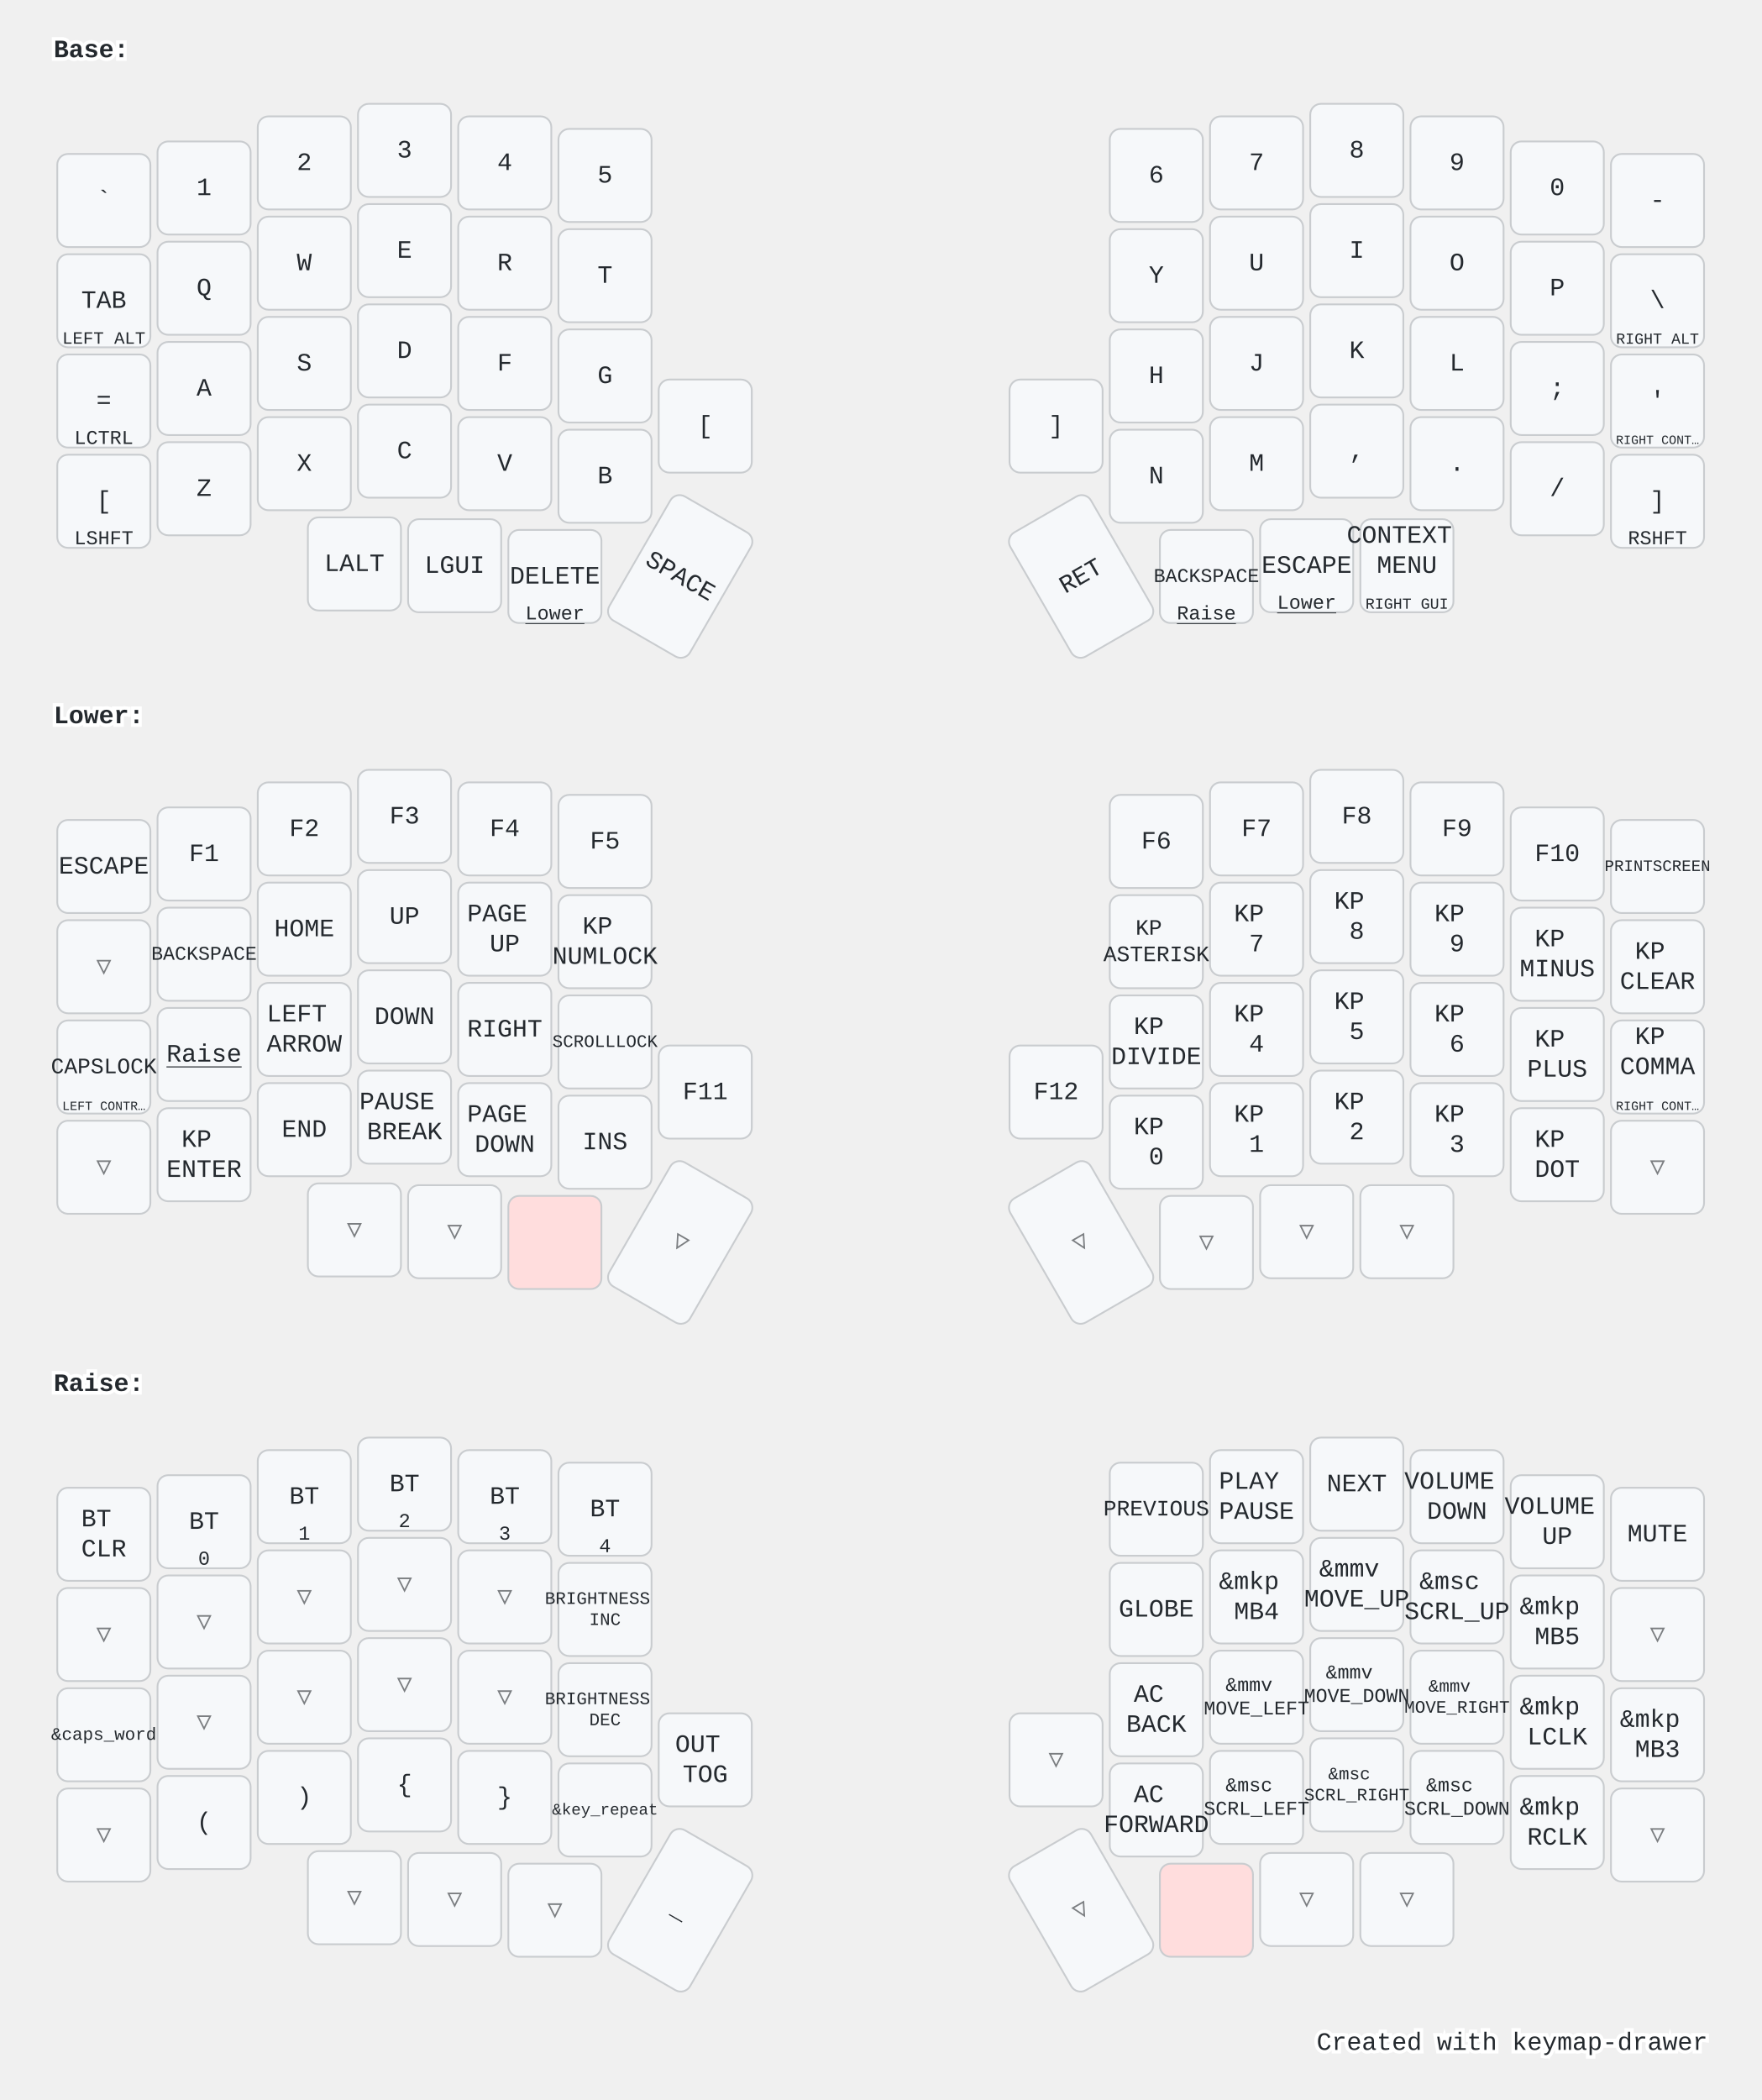
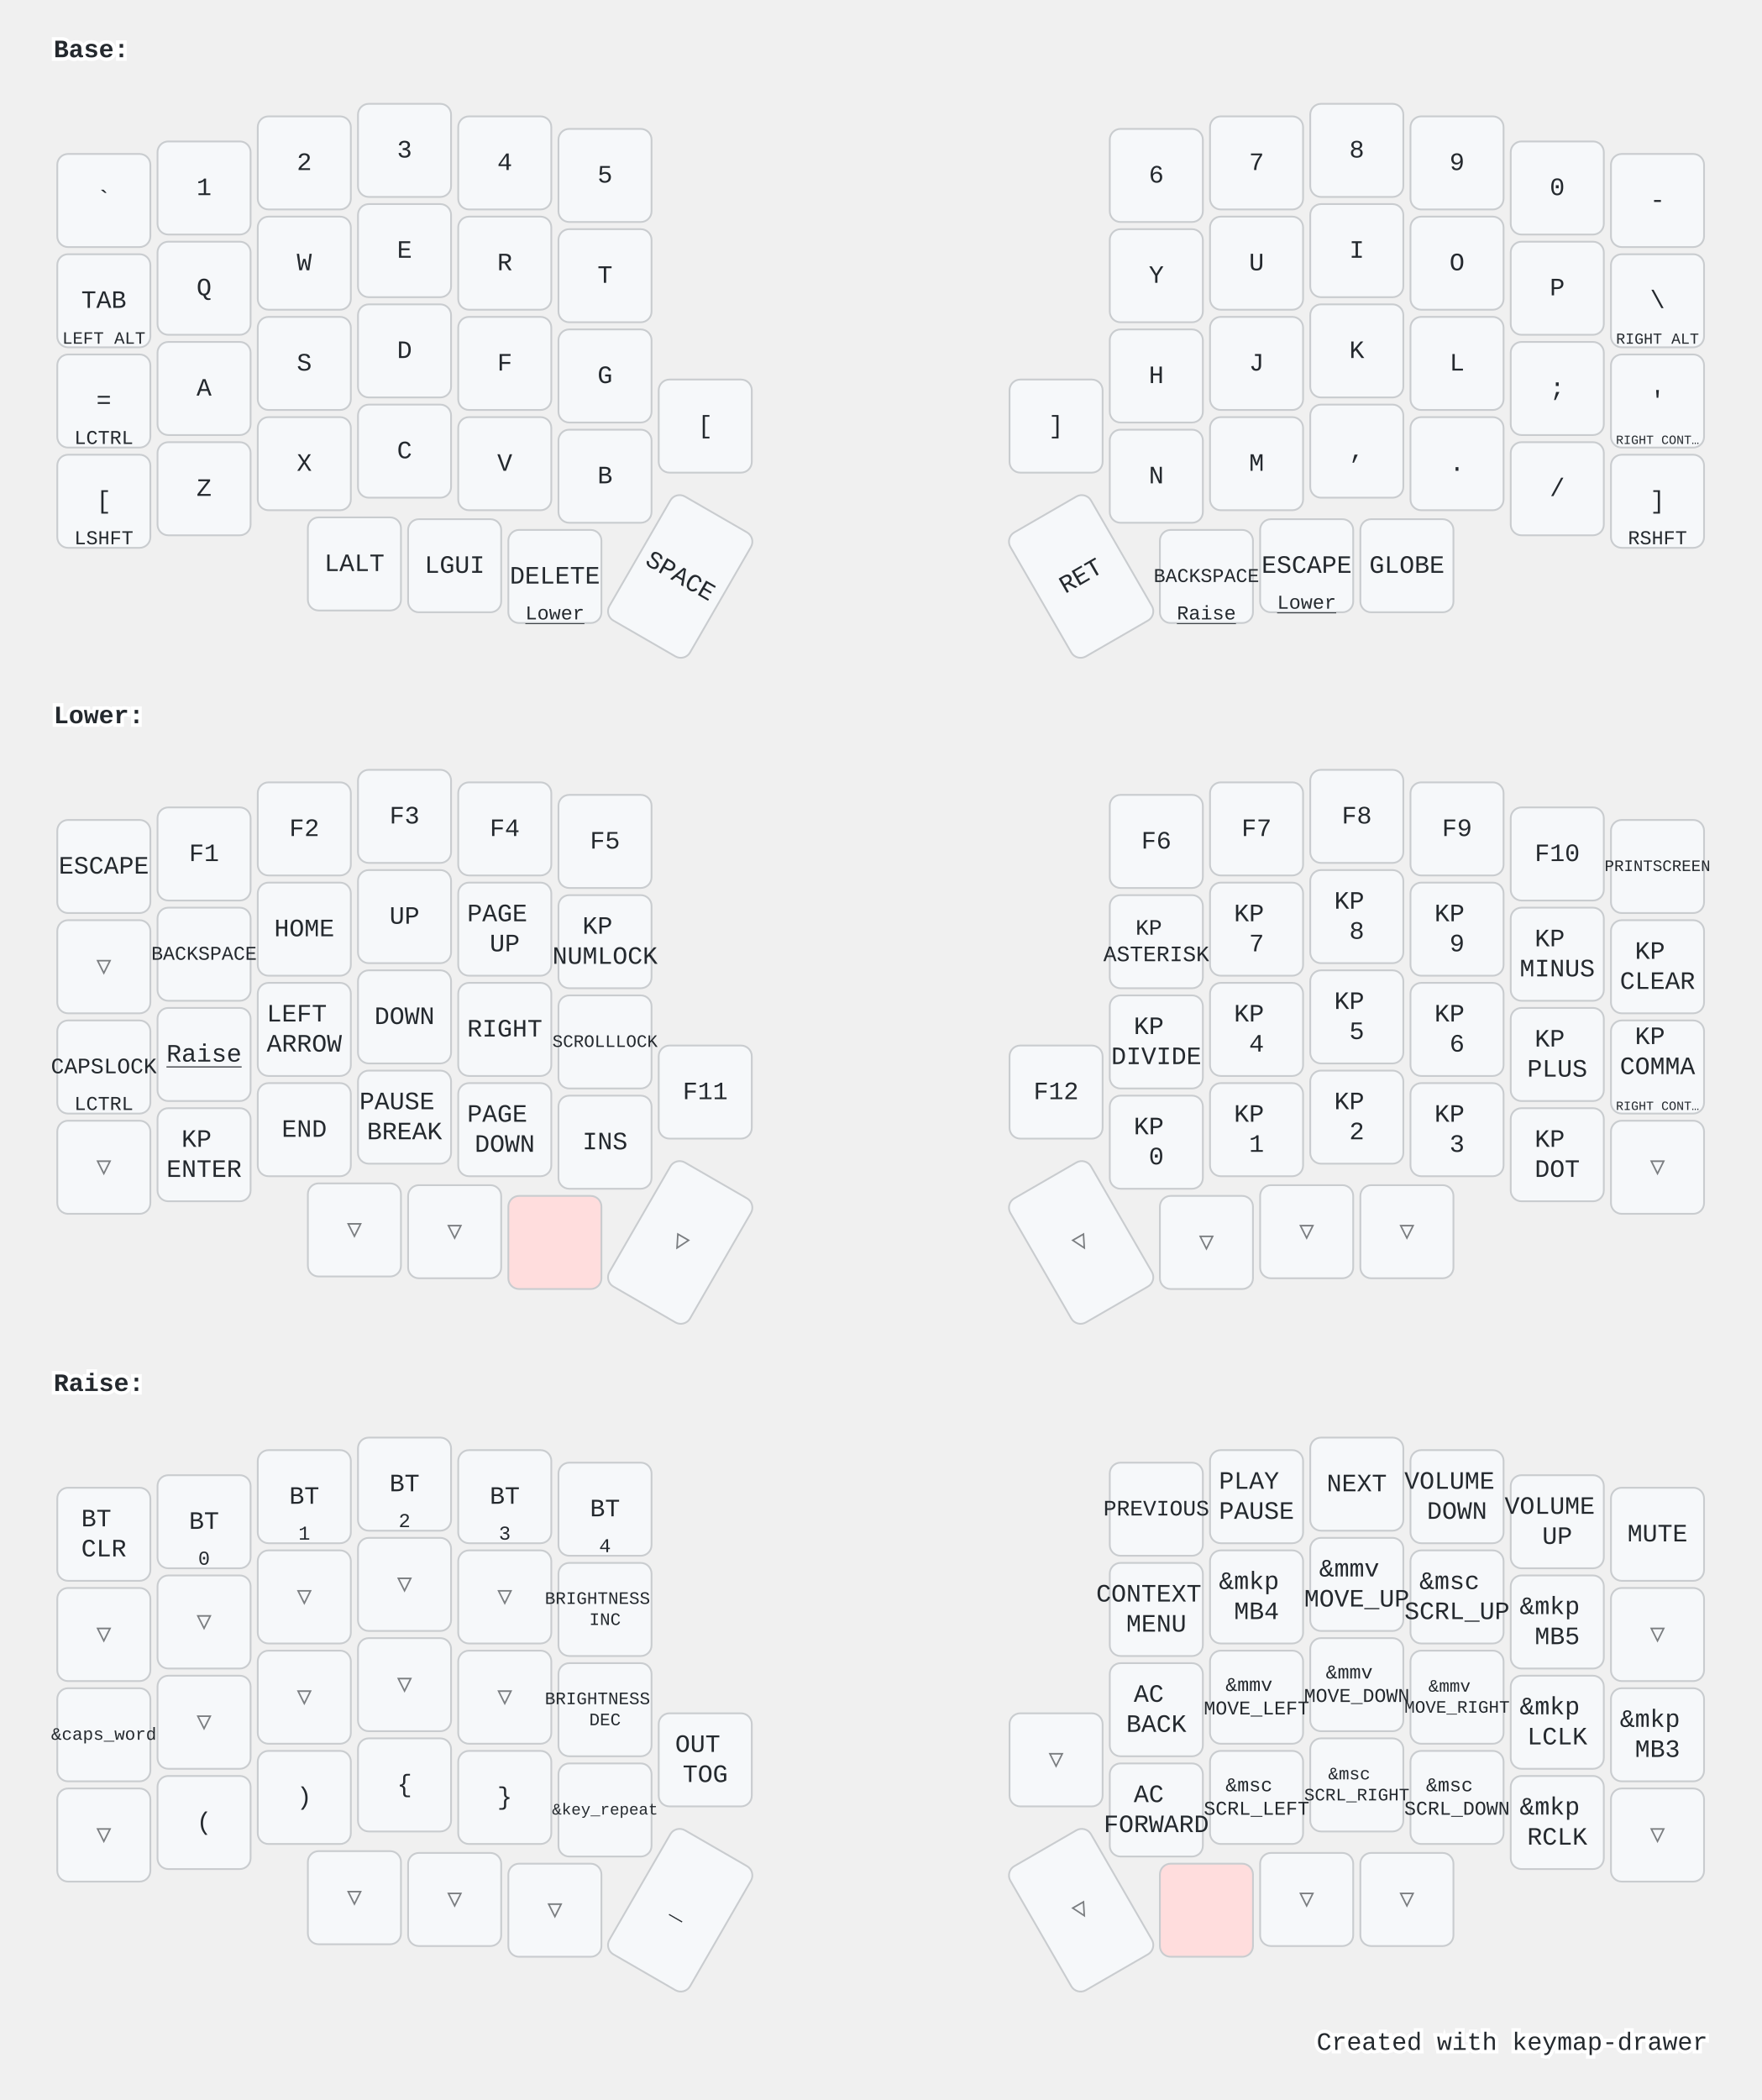
<svg xmlns="http://www.w3.org/2000/svg" width="984" height="1173" viewBox="0 0 984 1173" class="keymap">
  <style>/* inherit to force styles through use tags */
svg path {
    fill: inherit;
}

/* font and background color specifications */
svg.keymap {
    font-family: SFMono-Regular,Consolas,Liberation Mono,Menlo,monospace;
    font-size: 14px;
    font-kerning: normal;
    text-rendering: optimizeLegibility;
    fill: #24292e;
}

/* default key styling */
rect.key {
    fill: #f6f8fa;
}

rect.key, rect.combo {
    stroke: #c9cccf;
    stroke-width: 1;
}

/* default key side styling, only used is draw_key_sides is set */
rect.side {
    filter: brightness(90%);
}

/* color accent for combo boxes */
rect.combo, rect.combo-separate {
    fill: #cdf;
}

/* color accent for held keys */
rect.held, rect.combo.held {
    fill: #fdd;
}

/* color accent for ghost (optional) keys */
rect.ghost, rect.combo.ghost {
    stroke-dasharray: 4, 4;
    stroke-width: 2;
}

text {
    text-anchor: middle;
    dominant-baseline: middle;
}

/* styling for layer labels */
text.label {
    font-weight: bold;
    text-anchor: start;
    stroke: white;
    stroke-width: 4;
    paint-order: stroke;
}

/* styling for optional footer */
text.footer {
    text-anchor: end;
    dominant-baseline: auto;
    stroke: white;
    stroke-width: 4;
    paint-order: stroke;
}

/* styling for combo tap, and key non-tap label text */
text.combo, text.hold, text.shifted, text.left, text.right {
    font-size: 11px;
}

text.hold {
    text-anchor: middle;
    dominant-baseline: auto;
}

text.shifted {
    text-anchor: middle;
    dominant-baseline: hanging;
}

text.left {
    text-anchor: start;
}

text.right {
    text-anchor: end;
}

text.layer-activator {
    text-decoration: underline;
}

/* styling for hold/shifted label text in combo box */
text.combo.hold, text.combo.shifted, text.combo.left, text.combo.right {
    font-size: 8px;
}

/* lighter symbol for transparent keys */
text.trans {
    fill: #7b7e81;
}

/* styling for combo dendrons */
path.combo {
    stroke-width: 1;
    stroke: gray;
    fill: none;
}

/* Start Tabler Icons Cleanup */
/* cannot use height/width with glyphs */
.icon-tabler &gt; path {
    fill: inherit;
    stroke: inherit;
    stroke-width: 2;
}
/* hide tabler's default box */
.icon-tabler &gt; path[stroke="none"][fill="none"] {
    visibility: hidden;
}
/* End Tabler Icons Cleanup */

@media (prefers-color-scheme: dark) {
svg.keymap { fill: #d1d6db; }
rect.key { fill: #3f4750; }
rect.key, rect.combo { stroke: #60666c; }
rect.combo, rect.combo-separate { fill: #1f3d7a; }
rect.held, rect.combo.held { fill: #854747; }
text.label, text.footer { stroke: black; }
text.trans { fill: #7e8184; }
path.combo { stroke: #7f7f7f; }

}</style>
  <g transform="translate(30, 0)" class="layer-Base">
    <text x="0" y="28" class="label" id="Base">Base:</text>
    <g transform="translate(0, 56)">
      <g transform="translate(28, 56)" class="key keypos-0">
        <rect rx="6" ry="6" x="-26" y="-26" width="52" height="52" class="key" />
        <text x="0" y="0" class="key tap">`</text>
      </g>
      <g transform="translate(84, 49)" class="key keypos-1">
        <rect rx="6" ry="6" x="-26" y="-26" width="52" height="52" class="key" />
        <text x="0" y="0" class="key tap">1</text>
      </g>
      <g transform="translate(140, 35)" class="key keypos-2">
        <rect rx="6" ry="6" x="-26" y="-26" width="52" height="52" class="key" />
        <text x="0" y="0" class="key tap">2</text>
      </g>
      <g transform="translate(196, 28)" class="key keypos-3">
        <rect rx="6" ry="6" x="-26" y="-26" width="52" height="52" class="key" />
        <text x="0" y="0" class="key tap">3</text>
      </g>
      <g transform="translate(252, 35)" class="key keypos-4">
        <rect rx="6" ry="6" x="-26" y="-26" width="52" height="52" class="key" />
        <text x="0" y="0" class="key tap">4</text>
      </g>
      <g transform="translate(308, 42)" class="key keypos-5">
        <rect rx="6" ry="6" x="-26" y="-26" width="52" height="52" class="key" />
        <text x="0" y="0" class="key tap">5</text>
      </g>
      <g transform="translate(616, 42)" class="key keypos-6">
        <rect rx="6" ry="6" x="-26" y="-26" width="52" height="52" class="key" />
        <text x="0" y="0" class="key tap">6</text>
      </g>
      <g transform="translate(672, 35)" class="key keypos-7">
        <rect rx="6" ry="6" x="-26" y="-26" width="52" height="52" class="key" />
        <text x="0" y="0" class="key tap">7</text>
      </g>
      <g transform="translate(728, 28)" class="key keypos-8">
        <rect rx="6" ry="6" x="-26" y="-26" width="52" height="52" class="key" />
        <text x="0" y="0" class="key tap">8</text>
      </g>
      <g transform="translate(784, 35)" class="key keypos-9">
        <rect rx="6" ry="6" x="-26" y="-26" width="52" height="52" class="key" />
        <text x="0" y="0" class="key tap">9</text>
      </g>
      <g transform="translate(840, 49)" class="key keypos-10">
        <rect rx="6" ry="6" x="-26" y="-26" width="52" height="52" class="key" />
        <text x="0" y="0" class="key tap">0</text>
      </g>
      <g transform="translate(896, 56)" class="key keypos-11">
        <rect rx="6" ry="6" x="-26" y="-26" width="52" height="52" class="key" />
        <text x="0" y="0" class="key tap">-</text>
      </g>
      <g transform="translate(28, 112)" class="key keypos-12">
        <rect rx="6" ry="6" x="-26" y="-26" width="52" height="52" class="key" />
        <text x="0" y="0" class="key tap">TAB</text>
        <text x="0" y="24" class="key hold">
          <tspan style="font-size: 88%">LEFT ALT</tspan>
        </text>
      </g>
      <g transform="translate(84, 105)" class="key keypos-13">
        <rect rx="6" ry="6" x="-26" y="-26" width="52" height="52" class="key" />
        <text x="0" y="0" class="key tap">Q</text>
      </g>
      <g transform="translate(140, 91)" class="key keypos-14">
        <rect rx="6" ry="6" x="-26" y="-26" width="52" height="52" class="key" />
        <text x="0" y="0" class="key tap">W</text>
      </g>
      <g transform="translate(196, 84)" class="key keypos-15">
        <rect rx="6" ry="6" x="-26" y="-26" width="52" height="52" class="key" />
        <text x="0" y="0" class="key tap">E</text>
      </g>
      <g transform="translate(252, 91)" class="key keypos-16">
        <rect rx="6" ry="6" x="-26" y="-26" width="52" height="52" class="key" />
        <text x="0" y="0" class="key tap">R</text>
      </g>
      <g transform="translate(308, 98)" class="key keypos-17">
        <rect rx="6" ry="6" x="-26" y="-26" width="52" height="52" class="key" />
        <text x="0" y="0" class="key tap">T</text>
      </g>
      <g transform="translate(616, 98)" class="key keypos-18">
        <rect rx="6" ry="6" x="-26" y="-26" width="52" height="52" class="key" />
        <text x="0" y="0" class="key tap">Y</text>
      </g>
      <g transform="translate(672, 91)" class="key keypos-19">
        <rect rx="6" ry="6" x="-26" y="-26" width="52" height="52" class="key" />
        <text x="0" y="0" class="key tap">U</text>
      </g>
      <g transform="translate(728, 84)" class="key keypos-20">
        <rect rx="6" ry="6" x="-26" y="-26" width="52" height="52" class="key" />
        <text x="0" y="0" class="key tap">I</text>
      </g>
      <g transform="translate(784, 91)" class="key keypos-21">
        <rect rx="6" ry="6" x="-26" y="-26" width="52" height="52" class="key" />
        <text x="0" y="0" class="key tap">O</text>
      </g>
      <g transform="translate(840, 105)" class="key keypos-22">
        <rect rx="6" ry="6" x="-26" y="-26" width="52" height="52" class="key" />
        <text x="0" y="0" class="key tap">P</text>
      </g>
      <g transform="translate(896, 112)" class="key keypos-23">
        <rect rx="6" ry="6" x="-26" y="-26" width="52" height="52" class="key" />
        <text x="0" y="0" class="key tap">\</text>
        <text x="0" y="24" class="key hold">
          <tspan style="font-size: 78%">RIGHT ALT</tspan>
        </text>
      </g>
      <g transform="translate(28, 168)" class="key keypos-24">
        <rect rx="6" ry="6" x="-26" y="-26" width="52" height="52" class="key" />
        <text x="0" y="0" class="key tap">=</text>
        <text x="0" y="24" class="key hold">LCTRL</text>
      </g>
      <g transform="translate(84, 161)" class="key keypos-25">
        <rect rx="6" ry="6" x="-26" y="-26" width="52" height="52" class="key" />
        <text x="0" y="0" class="key tap">A</text>
      </g>
      <g transform="translate(140, 147)" class="key keypos-26">
        <rect rx="6" ry="6" x="-26" y="-26" width="52" height="52" class="key" />
        <text x="0" y="0" class="key tap">S</text>
      </g>
      <g transform="translate(196, 140)" class="key keypos-27">
        <rect rx="6" ry="6" x="-26" y="-26" width="52" height="52" class="key" />
        <text x="0" y="0" class="key tap">D</text>
      </g>
      <g transform="translate(252, 147)" class="key keypos-28">
        <rect rx="6" ry="6" x="-26" y="-26" width="52" height="52" class="key" />
        <text x="0" y="0" class="key tap">F</text>
      </g>
      <g transform="translate(308, 154)" class="key keypos-29">
        <rect rx="6" ry="6" x="-26" y="-26" width="52" height="52" class="key" />
        <text x="0" y="0" class="key tap">G</text>
      </g>
      <g transform="translate(616, 154)" class="key keypos-30">
        <rect rx="6" ry="6" x="-26" y="-26" width="52" height="52" class="key" />
        <text x="0" y="0" class="key tap">H</text>
      </g>
      <g transform="translate(672, 147)" class="key keypos-31">
        <rect rx="6" ry="6" x="-26" y="-26" width="52" height="52" class="key" />
        <text x="0" y="0" class="key tap">J</text>
      </g>
      <g transform="translate(728, 140)" class="key keypos-32">
        <rect rx="6" ry="6" x="-26" y="-26" width="52" height="52" class="key" />
        <text x="0" y="0" class="key tap">K</text>
      </g>
      <g transform="translate(784, 147)" class="key keypos-33">
        <rect rx="6" ry="6" x="-26" y="-26" width="52" height="52" class="key" />
        <text x="0" y="0" class="key tap">L</text>
      </g>
      <g transform="translate(840, 161)" class="key keypos-34">
        <rect rx="6" ry="6" x="-26" y="-26" width="52" height="52" class="key" />
        <text x="0" y="0" class="key tap">;</text>
      </g>
      <g transform="translate(896, 168)" class="key keypos-35">
        <rect rx="6" ry="6" x="-26" y="-26" width="52" height="52" class="key" />
        <text x="0" y="0" class="key tap">'</text>
        <text x="0" y="24" class="key hold">
          <tspan style="font-size: 64%">RIGHT CONT…</tspan>
        </text>
      </g>
      <g transform="translate(28, 224)" class="key keypos-36">
        <rect rx="6" ry="6" x="-26" y="-26" width="52" height="52" class="key" />
        <text x="0" y="0" class="key tap">[</text>
        <text x="0" y="24" class="key hold">LSHFT</text>
      </g>
      <g transform="translate(84, 217)" class="key keypos-37">
        <rect rx="6" ry="6" x="-26" y="-26" width="52" height="52" class="key" />
        <text x="0" y="0" class="key tap">Z</text>
      </g>
      <g transform="translate(140, 203)" class="key keypos-38">
        <rect rx="6" ry="6" x="-26" y="-26" width="52" height="52" class="key" />
        <text x="0" y="0" class="key tap">X</text>
      </g>
      <g transform="translate(196, 196)" class="key keypos-39">
        <rect rx="6" ry="6" x="-26" y="-26" width="52" height="52" class="key" />
        <text x="0" y="0" class="key tap">C</text>
      </g>
      <g transform="translate(252, 203)" class="key keypos-40">
        <rect rx="6" ry="6" x="-26" y="-26" width="52" height="52" class="key" />
        <text x="0" y="0" class="key tap">V</text>
      </g>
      <g transform="translate(308, 210)" class="key keypos-41">
        <rect rx="6" ry="6" x="-26" y="-26" width="52" height="52" class="key" />
        <text x="0" y="0" class="key tap">B</text>
      </g>
      <g transform="translate(364, 182)" class="key keypos-42">
        <rect rx="6" ry="6" x="-26" y="-26" width="52" height="52" class="key" />
        <text x="0" y="0" class="key tap">[</text>
      </g>
      <g transform="translate(560, 182)" class="key keypos-43">
        <rect rx="6" ry="6" x="-26" y="-26" width="52" height="52" class="key" />
        <text x="0" y="0" class="key tap">]</text>
      </g>
      <g transform="translate(616, 210)" class="key keypos-44">
        <rect rx="6" ry="6" x="-26" y="-26" width="52" height="52" class="key" />
        <text x="0" y="0" class="key tap">N</text>
      </g>
      <g transform="translate(672, 203)" class="key keypos-45">
        <rect rx="6" ry="6" x="-26" y="-26" width="52" height="52" class="key" />
        <text x="0" y="0" class="key tap">M</text>
      </g>
      <g transform="translate(728, 196)" class="key keypos-46">
        <rect rx="6" ry="6" x="-26" y="-26" width="52" height="52" class="key" />
        <text x="0" y="0" class="key tap">,</text>
      </g>
      <g transform="translate(784, 203)" class="key keypos-47">
        <rect rx="6" ry="6" x="-26" y="-26" width="52" height="52" class="key" />
        <text x="0" y="0" class="key tap">.</text>
      </g>
      <g transform="translate(840, 217)" class="key keypos-48">
        <rect rx="6" ry="6" x="-26" y="-26" width="52" height="52" class="key" />
        <text x="0" y="0" class="key tap">/</text>
      </g>
      <g transform="translate(896, 224)" class="key keypos-49">
        <rect rx="6" ry="6" x="-26" y="-26" width="52" height="52" class="key" />
        <text x="0" y="0" class="key tap">]</text>
        <text x="0" y="24" class="key hold">RSHFT</text>
      </g>
      <g transform="translate(168, 259)" class="key keypos-50">
        <rect rx="6" ry="6" x="-26" y="-26" width="52" height="52" class="key" />
        <text x="0" y="0" class="key tap">LALT</text>
      </g>
      <g transform="translate(224, 260)" class="key keypos-51">
        <rect rx="6" ry="6" x="-26" y="-26" width="52" height="52" class="key" />
        <text x="0" y="0" class="key tap">LGUI</text>
      </g>
      <g transform="translate(280, 266)" class="key keypos-52">
        <rect rx="6" ry="6" x="-26" y="-26" width="52" height="52" class="key" />
        <text x="0" y="0" class="key tap">DELETE</text>
        <a href="#Lower">
          <text x="0" y="24" class="key hold layer-activator">Lower</text>
        </a>
      </g>
      <g transform="translate(350, 266) rotate(30.0)" class="key keypos-53">
        <rect rx="6" ry="6" x="-26" y="-40" width="52" height="80" class="key" />
        <text x="0" y="0" class="key tap">SPACE</text>
      </g>
      <g transform="translate(574, 266) rotate(-30.0)" class="key keypos-54">
        <rect rx="6" ry="6" x="-26" y="-40" width="52" height="80" class="key" />
        <text x="0" y="0" class="key tap">RET</text>
      </g>
      <g transform="translate(644, 266)" class="key keypos-55">
        <rect rx="6" ry="6" x="-26" y="-26" width="52" height="52" class="key" />
        <text x="0" y="0" class="key tap">
          <tspan style="font-size: 78%">BACKSPACE</tspan>
        </text>
        <a href="#Raise">
          <text x="0" y="24" class="key hold layer-activator">Raise</text>
        </a>
      </g>
      <g transform="translate(700, 260)" class="key keypos-56">
        <rect rx="6" ry="6" x="-26" y="-26" width="52" height="52" class="key" />
        <text x="0" y="0" class="key tap">ESCAPE</text>
        <a href="#Lower">
          <text x="0" y="24" class="key hold layer-activator">Lower</text>
        </a>
      </g>
      <g transform="translate(756, 260)" class="key keypos-57">
        <rect rx="6" ry="6" x="-26" y="-26" width="52" height="52" class="key" />
-         <text x="0" y="0" class="key tap">
-           <tspan x="0" dy="-1.2em">CONTEXT</tspan>
-           <tspan x="0" dy="1.2em">MENU</tspan>
-         </text>
-         <text x="0" y="24" class="key hold">
-           <tspan style="font-size: 78%">RIGHT GUI</tspan>
-         </text>
+         <text x="0" y="0" class="key tap">GLOBE</text>
      </g>
    </g>
  </g>
  <g transform="translate(30, 372)" class="layer-Lower">
    <text x="0" y="28" class="label" id="Lower">Lower:</text>
    <g transform="translate(0, 56)">
      <g transform="translate(28, 56)" class="key keypos-0">
        <rect rx="6" ry="6" x="-26" y="-26" width="52" height="52" class="key" />
        <text x="0" y="0" class="key tap">ESCAPE</text>
      </g>
      <g transform="translate(84, 49)" class="key keypos-1">
        <rect rx="6" ry="6" x="-26" y="-26" width="52" height="52" class="key" />
        <text x="0" y="0" class="key tap">F1</text>
      </g>
      <g transform="translate(140, 35)" class="key keypos-2">
        <rect rx="6" ry="6" x="-26" y="-26" width="52" height="52" class="key" />
        <text x="0" y="0" class="key tap">F2</text>
      </g>
      <g transform="translate(196, 28)" class="key keypos-3">
        <rect rx="6" ry="6" x="-26" y="-26" width="52" height="52" class="key" />
        <text x="0" y="0" class="key tap">F3</text>
      </g>
      <g transform="translate(252, 35)" class="key keypos-4">
        <rect rx="6" ry="6" x="-26" y="-26" width="52" height="52" class="key" />
        <text x="0" y="0" class="key tap">F4</text>
      </g>
      <g transform="translate(308, 42)" class="key keypos-5">
        <rect rx="6" ry="6" x="-26" y="-26" width="52" height="52" class="key" />
        <text x="0" y="0" class="key tap">F5</text>
      </g>
      <g transform="translate(616, 42)" class="key keypos-6">
        <rect rx="6" ry="6" x="-26" y="-26" width="52" height="52" class="key" />
        <text x="0" y="0" class="key tap">F6</text>
      </g>
      <g transform="translate(672, 35)" class="key keypos-7">
        <rect rx="6" ry="6" x="-26" y="-26" width="52" height="52" class="key" />
        <text x="0" y="0" class="key tap">F7</text>
      </g>
      <g transform="translate(728, 28)" class="key keypos-8">
        <rect rx="6" ry="6" x="-26" y="-26" width="52" height="52" class="key" />
        <text x="0" y="0" class="key tap">F8</text>
      </g>
      <g transform="translate(784, 35)" class="key keypos-9">
        <rect rx="6" ry="6" x="-26" y="-26" width="52" height="52" class="key" />
        <text x="0" y="0" class="key tap">F9</text>
      </g>
      <g transform="translate(840, 49)" class="key keypos-10">
        <rect rx="6" ry="6" x="-26" y="-26" width="52" height="52" class="key" />
        <text x="0" y="0" class="key tap">F10</text>
      </g>
      <g transform="translate(896, 56)" class="key keypos-11">
        <rect rx="6" ry="6" x="-26" y="-26" width="52" height="52" class="key" />
        <text x="0" y="0" class="key tap">
          <tspan style="font-size: 64%">PRINTSCREEN</tspan>
        </text>
      </g>
      <g transform="translate(28, 112)" class="key trans keypos-12">
        <rect rx="6" ry="6" x="-26" y="-26" width="52" height="52" class="key trans" />
        <text x="0" y="0" class="key trans tap">▽</text>
      </g>
      <g transform="translate(84, 105)" class="key keypos-13">
        <rect rx="6" ry="6" x="-26" y="-26" width="52" height="52" class="key" />
        <text x="0" y="0" class="key tap">
          <tspan style="font-size: 78%">BACKSPACE</tspan>
        </text>
      </g>
      <g transform="translate(140, 91)" class="key keypos-14">
        <rect rx="6" ry="6" x="-26" y="-26" width="52" height="52" class="key" />
        <text x="0" y="0" class="key tap">HOME</text>
      </g>
      <g transform="translate(196, 84)" class="key keypos-15">
        <rect rx="6" ry="6" x="-26" y="-26" width="52" height="52" class="key" />
        <text x="0" y="0" class="key tap">UP</text>
      </g>
      <g transform="translate(252, 91)" class="key keypos-16">
        <rect rx="6" ry="6" x="-26" y="-26" width="52" height="52" class="key" />
        <text x="0" y="0" class="key tap">
          <tspan x="0" dy="-0.6em">PAGE</tspan>
          <tspan x="0" dy="1.2em">UP</tspan>
        </text>
      </g>
      <g transform="translate(308, 98)" class="key keypos-17">
        <rect rx="6" ry="6" x="-26" y="-26" width="52" height="52" class="key" />
        <text x="0" y="0" class="key tap">
          <tspan x="0" dy="-0.6em">KP</tspan>
          <tspan x="0" dy="1.2em">NUMLOCK</tspan>
        </text>
      </g>
      <g transform="translate(616, 98)" class="key keypos-18">
        <rect rx="6" ry="6" x="-26" y="-26" width="52" height="52" class="key" />
        <text x="0" y="0" class="key tap">
          <tspan x="0" dy="-0.6em" style="font-size: 88%">KP</tspan>
          <tspan x="0" dy="1.2em" style="font-size: 88%">ASTERISK</tspan>
        </text>
      </g>
      <g transform="translate(672, 91)" class="key keypos-19">
        <rect rx="6" ry="6" x="-26" y="-26" width="52" height="52" class="key" />
        <text x="0" y="0" class="key tap">
          <tspan x="0" dy="-0.6em">KP</tspan>
          <tspan x="0" dy="1.2em">7</tspan>
        </text>
      </g>
      <g transform="translate(728, 84)" class="key keypos-20">
        <rect rx="6" ry="6" x="-26" y="-26" width="52" height="52" class="key" />
        <text x="0" y="0" class="key tap">
          <tspan x="0" dy="-0.6em">KP</tspan>
          <tspan x="0" dy="1.2em">8</tspan>
        </text>
      </g>
      <g transform="translate(784, 91)" class="key keypos-21">
        <rect rx="6" ry="6" x="-26" y="-26" width="52" height="52" class="key" />
        <text x="0" y="0" class="key tap">
          <tspan x="0" dy="-0.6em">KP</tspan>
          <tspan x="0" dy="1.2em">9</tspan>
        </text>
      </g>
      <g transform="translate(840, 105)" class="key keypos-22">
        <rect rx="6" ry="6" x="-26" y="-26" width="52" height="52" class="key" />
        <text x="0" y="0" class="key tap">
          <tspan x="0" dy="-0.6em">KP</tspan>
          <tspan x="0" dy="1.2em">MINUS</tspan>
        </text>
      </g>
      <g transform="translate(896, 112)" class="key keypos-23">
        <rect rx="6" ry="6" x="-26" y="-26" width="52" height="52" class="key" />
        <text x="0" y="0" class="key tap">
          <tspan x="0" dy="-0.6em">KP</tspan>
          <tspan x="0" dy="1.2em">CLEAR</tspan>
        </text>
      </g>
      <g transform="translate(28, 168)" class="key keypos-24">
        <rect rx="6" ry="6" x="-26" y="-26" width="52" height="52" class="key" />
        <text x="0" y="0" class="key tap">
          <tspan style="font-size: 88%">CAPSLOCK</tspan>
        </text>
-         <text x="0" y="24" class="key hold">
-           <tspan style="font-size: 64%">LEFT CONTR…</tspan>
-         </text>
+         <text x="0" y="24" class="key hold">LCTRL</text>
      </g>
      <g transform="translate(84, 161)" class="key keypos-25">
        <rect rx="6" ry="6" x="-26" y="-26" width="52" height="52" class="key" />
        <a href="#Raise">
          <text x="0" y="0" class="key tap layer-activator">Raise</text>
        </a>
      </g>
      <g transform="translate(140, 147)" class="key keypos-26">
        <rect rx="6" ry="6" x="-26" y="-26" width="52" height="52" class="key" />
        <text x="0" y="0" class="key tap">
          <tspan x="0" dy="-0.6em">LEFT</tspan>
          <tspan x="0" dy="1.2em">ARROW</tspan>
        </text>
      </g>
      <g transform="translate(196, 140)" class="key keypos-27">
        <rect rx="6" ry="6" x="-26" y="-26" width="52" height="52" class="key" />
        <text x="0" y="0" class="key tap">DOWN</text>
      </g>
      <g transform="translate(252, 147)" class="key keypos-28">
        <rect rx="6" ry="6" x="-26" y="-26" width="52" height="52" class="key" />
        <text x="0" y="0" class="key tap">RIGHT</text>
      </g>
      <g transform="translate(308, 154)" class="key keypos-29">
        <rect rx="6" ry="6" x="-26" y="-26" width="52" height="52" class="key" />
        <text x="0" y="0" class="key tap">
          <tspan style="font-size: 70%">SCROLLLOCK</tspan>
        </text>
      </g>
      <g transform="translate(616, 154)" class="key keypos-30">
        <rect rx="6" ry="6" x="-26" y="-26" width="52" height="52" class="key" />
        <text x="0" y="0" class="key tap">
          <tspan x="0" dy="-0.6em">KP</tspan>
          <tspan x="0" dy="1.2em">DIVIDE</tspan>
        </text>
      </g>
      <g transform="translate(672, 147)" class="key keypos-31">
        <rect rx="6" ry="6" x="-26" y="-26" width="52" height="52" class="key" />
        <text x="0" y="0" class="key tap">
          <tspan x="0" dy="-0.6em">KP</tspan>
          <tspan x="0" dy="1.2em">4</tspan>
        </text>
      </g>
      <g transform="translate(728, 140)" class="key keypos-32">
        <rect rx="6" ry="6" x="-26" y="-26" width="52" height="52" class="key" />
        <text x="0" y="0" class="key tap">
          <tspan x="0" dy="-0.6em">KP</tspan>
          <tspan x="0" dy="1.2em">5</tspan>
        </text>
      </g>
      <g transform="translate(784, 147)" class="key keypos-33">
        <rect rx="6" ry="6" x="-26" y="-26" width="52" height="52" class="key" />
        <text x="0" y="0" class="key tap">
          <tspan x="0" dy="-0.6em">KP</tspan>
          <tspan x="0" dy="1.2em">6</tspan>
        </text>
      </g>
      <g transform="translate(840, 161)" class="key keypos-34">
        <rect rx="6" ry="6" x="-26" y="-26" width="52" height="52" class="key" />
        <text x="0" y="0" class="key tap">
          <tspan x="0" dy="-0.6em">KP</tspan>
          <tspan x="0" dy="1.2em">PLUS</tspan>
        </text>
      </g>
      <g transform="translate(896, 168)" class="key keypos-35">
        <rect rx="6" ry="6" x="-26" y="-26" width="52" height="52" class="key" />
        <text x="0" y="0" class="key tap">
          <tspan x="0" dy="-1.2em">KP</tspan>
          <tspan x="0" dy="1.2em">COMMA</tspan>
        </text>
        <text x="0" y="24" class="key hold">
          <tspan style="font-size: 64%">RIGHT CONT…</tspan>
        </text>
      </g>
      <g transform="translate(28, 224)" class="key trans keypos-36">
        <rect rx="6" ry="6" x="-26" y="-26" width="52" height="52" class="key trans" />
        <text x="0" y="0" class="key trans tap">▽</text>
      </g>
      <g transform="translate(84, 217)" class="key keypos-37">
        <rect rx="6" ry="6" x="-26" y="-26" width="52" height="52" class="key" />
        <text x="0" y="0" class="key tap">
          <tspan x="0" dy="-0.6em">KP</tspan>
          <tspan x="0" dy="1.2em">ENTER</tspan>
        </text>
      </g>
      <g transform="translate(140, 203)" class="key keypos-38">
        <rect rx="6" ry="6" x="-26" y="-26" width="52" height="52" class="key" />
        <text x="0" y="0" class="key tap">END</text>
      </g>
      <g transform="translate(196, 196)" class="key keypos-39">
        <rect rx="6" ry="6" x="-26" y="-26" width="52" height="52" class="key" />
        <text x="0" y="0" class="key tap">
          <tspan x="0" dy="-0.6em">PAUSE</tspan>
          <tspan x="0" dy="1.2em">BREAK</tspan>
        </text>
      </g>
      <g transform="translate(252, 203)" class="key keypos-40">
        <rect rx="6" ry="6" x="-26" y="-26" width="52" height="52" class="key" />
        <text x="0" y="0" class="key tap">
          <tspan x="0" dy="-0.6em">PAGE</tspan>
          <tspan x="0" dy="1.2em">DOWN</tspan>
        </text>
      </g>
      <g transform="translate(308, 210)" class="key keypos-41">
        <rect rx="6" ry="6" x="-26" y="-26" width="52" height="52" class="key" />
        <text x="0" y="0" class="key tap">INS</text>
      </g>
      <g transform="translate(364, 182)" class="key keypos-42">
        <rect rx="6" ry="6" x="-26" y="-26" width="52" height="52" class="key" />
        <text x="0" y="0" class="key tap">F11</text>
      </g>
      <g transform="translate(560, 182)" class="key keypos-43">
        <rect rx="6" ry="6" x="-26" y="-26" width="52" height="52" class="key" />
        <text x="0" y="0" class="key tap">F12</text>
      </g>
      <g transform="translate(616, 210)" class="key keypos-44">
        <rect rx="6" ry="6" x="-26" y="-26" width="52" height="52" class="key" />
        <text x="0" y="0" class="key tap">
          <tspan x="0" dy="-0.6em">KP</tspan>
          <tspan x="0" dy="1.2em">0</tspan>
        </text>
      </g>
      <g transform="translate(672, 203)" class="key keypos-45">
        <rect rx="6" ry="6" x="-26" y="-26" width="52" height="52" class="key" />
        <text x="0" y="0" class="key tap">
          <tspan x="0" dy="-0.6em">KP</tspan>
          <tspan x="0" dy="1.2em">1</tspan>
        </text>
      </g>
      <g transform="translate(728, 196)" class="key keypos-46">
        <rect rx="6" ry="6" x="-26" y="-26" width="52" height="52" class="key" />
        <text x="0" y="0" class="key tap">
          <tspan x="0" dy="-0.6em">KP</tspan>
          <tspan x="0" dy="1.2em">2</tspan>
        </text>
      </g>
      <g transform="translate(784, 203)" class="key keypos-47">
        <rect rx="6" ry="6" x="-26" y="-26" width="52" height="52" class="key" />
        <text x="0" y="0" class="key tap">
          <tspan x="0" dy="-0.6em">KP</tspan>
          <tspan x="0" dy="1.2em">3</tspan>
        </text>
      </g>
      <g transform="translate(840, 217)" class="key keypos-48">
        <rect rx="6" ry="6" x="-26" y="-26" width="52" height="52" class="key" />
        <text x="0" y="0" class="key tap">
          <tspan x="0" dy="-0.6em">KP</tspan>
          <tspan x="0" dy="1.2em">DOT</tspan>
        </text>
      </g>
      <g transform="translate(896, 224)" class="key trans keypos-49">
        <rect rx="6" ry="6" x="-26" y="-26" width="52" height="52" class="key trans" />
        <text x="0" y="0" class="key trans tap">▽</text>
      </g>
      <g transform="translate(168, 259)" class="key trans keypos-50">
        <rect rx="6" ry="6" x="-26" y="-26" width="52" height="52" class="key trans" />
        <text x="0" y="0" class="key trans tap">▽</text>
      </g>
      <g transform="translate(224, 260)" class="key trans keypos-51">
        <rect rx="6" ry="6" x="-26" y="-26" width="52" height="52" class="key trans" />
        <text x="0" y="0" class="key trans tap">▽</text>
      </g>
      <g transform="translate(280, 266)" class="key held keypos-52">
        <rect rx="6" ry="6" x="-26" y="-26" width="52" height="52" class="key held" />
      </g>
      <g transform="translate(350, 266) rotate(30.0)" class="key trans keypos-53">
        <rect rx="6" ry="6" x="-26" y="-40" width="52" height="80" class="key trans" />
        <text x="0" y="0" class="key trans tap">▽</text>
      </g>
      <g transform="translate(574, 266) rotate(-30.0)" class="key trans keypos-54">
        <rect rx="6" ry="6" x="-26" y="-40" width="52" height="80" class="key trans" />
        <text x="0" y="0" class="key trans tap">▽</text>
      </g>
      <g transform="translate(644, 266)" class="key trans keypos-55">
        <rect rx="6" ry="6" x="-26" y="-26" width="52" height="52" class="key trans" />
        <text x="0" y="0" class="key trans tap">▽</text>
      </g>
      <g transform="translate(700, 260)" class="key trans keypos-56">
        <rect rx="6" ry="6" x="-26" y="-26" width="52" height="52" class="key trans" />
        <text x="0" y="0" class="key trans tap">▽</text>
      </g>
      <g transform="translate(756, 260)" class="key trans keypos-57">
        <rect rx="6" ry="6" x="-26" y="-26" width="52" height="52" class="key trans" />
        <text x="0" y="0" class="key trans tap">▽</text>
      </g>
    </g>
  </g>
  <g transform="translate(30, 745)" class="layer-Raise">
    <text x="0" y="28" class="label" id="Raise">Raise:</text>
    <g transform="translate(0, 56)">
      <g transform="translate(28, 56)" class="key keypos-0">
        <rect rx="6" ry="6" x="-26" y="-26" width="52" height="52" class="key" />
        <text x="0" y="0" class="key tap">
          <tspan x="0" dy="-0.6em">BT</tspan>
          <tspan x="0" dy="1.2em">CLR</tspan>
        </text>
      </g>
      <g transform="translate(84, 49)" class="key keypos-1">
        <rect rx="6" ry="6" x="-26" y="-26" width="52" height="52" class="key" />
        <text x="0" y="0" class="key tap">BT</text>
        <text x="0" y="24" class="key hold">0</text>
      </g>
      <g transform="translate(140, 35)" class="key keypos-2">
        <rect rx="6" ry="6" x="-26" y="-26" width="52" height="52" class="key" />
        <text x="0" y="0" class="key tap">BT</text>
        <text x="0" y="24" class="key hold">1</text>
      </g>
      <g transform="translate(196, 28)" class="key keypos-3">
        <rect rx="6" ry="6" x="-26" y="-26" width="52" height="52" class="key" />
        <text x="0" y="0" class="key tap">BT</text>
        <text x="0" y="24" class="key hold">2</text>
      </g>
      <g transform="translate(252, 35)" class="key keypos-4">
        <rect rx="6" ry="6" x="-26" y="-26" width="52" height="52" class="key" />
        <text x="0" y="0" class="key tap">BT</text>
        <text x="0" y="24" class="key hold">3</text>
      </g>
      <g transform="translate(308, 42)" class="key keypos-5">
        <rect rx="6" ry="6" x="-26" y="-26" width="52" height="52" class="key" />
        <text x="0" y="0" class="key tap">BT</text>
        <text x="0" y="24" class="key hold">4</text>
      </g>
      <g transform="translate(616, 42)" class="key keypos-6">
        <rect rx="6" ry="6" x="-26" y="-26" width="52" height="52" class="key" />
        <text x="0" y="0" class="key tap">
          <tspan style="font-size: 88%">PREVIOUS</tspan>
        </text>
      </g>
      <g transform="translate(672, 35)" class="key keypos-7">
        <rect rx="6" ry="6" x="-26" y="-26" width="52" height="52" class="key" />
        <text x="0" y="0" class="key tap">
          <tspan x="0" dy="-0.6em">PLAY</tspan>
          <tspan x="0" dy="1.2em">PAUSE</tspan>
        </text>
      </g>
      <g transform="translate(728, 28)" class="key keypos-8">
        <rect rx="6" ry="6" x="-26" y="-26" width="52" height="52" class="key" />
        <text x="0" y="0" class="key tap">NEXT</text>
      </g>
      <g transform="translate(784, 35)" class="key keypos-9">
        <rect rx="6" ry="6" x="-26" y="-26" width="52" height="52" class="key" />
        <text x="0" y="0" class="key tap">
          <tspan x="0" dy="-0.6em">VOLUME</tspan>
          <tspan x="0" dy="1.2em">DOWN</tspan>
        </text>
      </g>
      <g transform="translate(840, 49)" class="key keypos-10">
        <rect rx="6" ry="6" x="-26" y="-26" width="52" height="52" class="key" />
        <text x="0" y="0" class="key tap">
          <tspan x="0" dy="-0.6em">VOLUME</tspan>
          <tspan x="0" dy="1.2em">UP</tspan>
        </text>
      </g>
      <g transform="translate(896, 56)" class="key keypos-11">
        <rect rx="6" ry="6" x="-26" y="-26" width="52" height="52" class="key" />
        <text x="0" y="0" class="key tap">MUTE</text>
      </g>
      <g transform="translate(28, 112)" class="key trans keypos-12">
        <rect rx="6" ry="6" x="-26" y="-26" width="52" height="52" class="key trans" />
        <text x="0" y="0" class="key trans tap">▽</text>
      </g>
      <g transform="translate(84, 105)" class="key trans keypos-13">
        <rect rx="6" ry="6" x="-26" y="-26" width="52" height="52" class="key trans" />
        <text x="0" y="0" class="key trans tap">▽</text>
      </g>
      <g transform="translate(140, 91)" class="key trans keypos-14">
        <rect rx="6" ry="6" x="-26" y="-26" width="52" height="52" class="key trans" />
        <text x="0" y="0" class="key trans tap">▽</text>
      </g>
      <g transform="translate(196, 84)" class="key trans keypos-15">
        <rect rx="6" ry="6" x="-26" y="-26" width="52" height="52" class="key trans" />
        <text x="0" y="0" class="key trans tap">▽</text>
      </g>
      <g transform="translate(252, 91)" class="key trans keypos-16">
        <rect rx="6" ry="6" x="-26" y="-26" width="52" height="52" class="key trans" />
        <text x="0" y="0" class="key trans tap">▽</text>
      </g>
      <g transform="translate(308, 98)" class="key keypos-17">
        <rect rx="6" ry="6" x="-26" y="-26" width="52" height="52" class="key" />
        <text x="0" y="0" class="key tap">
          <tspan x="0" dy="-0.6em" style="font-size: 70%">BRIGHTNESS</tspan>
          <tspan x="0" dy="1.2em" style="font-size: 70%">INC</tspan>
        </text>
      </g>
      <g transform="translate(616, 98)" class="key keypos-18">
        <rect rx="6" ry="6" x="-26" y="-26" width="52" height="52" class="key" />
-         <text x="0" y="0" class="key tap">GLOBE</text>
+         <text x="0" y="0" class="key tap">
+           <tspan x="0" dy="-0.6em">CONTEXT</tspan>
+           <tspan x="0" dy="1.2em">MENU</tspan>
+         </text>
      </g>
      <g transform="translate(672, 91)" class="key keypos-19">
        <rect rx="6" ry="6" x="-26" y="-26" width="52" height="52" class="key" />
        <text x="0" y="0" class="key tap">
          <tspan x="0" dy="-0.6em">&amp;mkp</tspan>
          <tspan x="0" dy="1.2em">MB4</tspan>
        </text>
      </g>
      <g transform="translate(728, 84)" class="key keypos-20">
        <rect rx="6" ry="6" x="-26" y="-26" width="52" height="52" class="key" />
        <text x="0" y="0" class="key tap">
          <tspan x="0" dy="-0.6em">&amp;mmv</tspan>
          <tspan x="0" dy="1.2em">MOVE_UP</tspan>
        </text>
      </g>
      <g transform="translate(784, 91)" class="key keypos-21">
        <rect rx="6" ry="6" x="-26" y="-26" width="52" height="52" class="key" />
        <text x="0" y="0" class="key tap">
          <tspan x="0" dy="-0.6em">&amp;msc</tspan>
          <tspan x="0" dy="1.2em">SCRL_UP</tspan>
        </text>
      </g>
      <g transform="translate(840, 105)" class="key keypos-22">
        <rect rx="6" ry="6" x="-26" y="-26" width="52" height="52" class="key" />
        <text x="0" y="0" class="key tap">
          <tspan x="0" dy="-0.6em">&amp;mkp</tspan>
          <tspan x="0" dy="1.2em">MB5</tspan>
        </text>
      </g>
      <g transform="translate(896, 112)" class="key trans keypos-23">
        <rect rx="6" ry="6" x="-26" y="-26" width="52" height="52" class="key trans" />
        <text x="0" y="0" class="key trans tap">▽</text>
      </g>
      <g transform="translate(28, 168)" class="key keypos-24">
        <rect rx="6" ry="6" x="-26" y="-26" width="52" height="52" class="key" />
        <text x="0" y="0" class="key tap">
          <tspan style="font-size: 70%">&amp;caps_word</tspan>
        </text>
      </g>
      <g transform="translate(84, 161)" class="key trans keypos-25">
        <rect rx="6" ry="6" x="-26" y="-26" width="52" height="52" class="key trans" />
        <text x="0" y="0" class="key trans tap">▽</text>
      </g>
      <g transform="translate(140, 147)" class="key trans keypos-26">
        <rect rx="6" ry="6" x="-26" y="-26" width="52" height="52" class="key trans" />
        <text x="0" y="0" class="key trans tap">▽</text>
      </g>
      <g transform="translate(196, 140)" class="key trans keypos-27">
        <rect rx="6" ry="6" x="-26" y="-26" width="52" height="52" class="key trans" />
        <text x="0" y="0" class="key trans tap">▽</text>
      </g>
      <g transform="translate(252, 147)" class="key trans keypos-28">
        <rect rx="6" ry="6" x="-26" y="-26" width="52" height="52" class="key trans" />
        <text x="0" y="0" class="key trans tap">▽</text>
      </g>
      <g transform="translate(308, 154)" class="key keypos-29">
        <rect rx="6" ry="6" x="-26" y="-26" width="52" height="52" class="key" />
        <text x="0" y="0" class="key tap">
          <tspan x="0" dy="-0.6em" style="font-size: 70%">BRIGHTNESS</tspan>
          <tspan x="0" dy="1.2em" style="font-size: 70%">DEC</tspan>
        </text>
      </g>
      <g transform="translate(616, 154)" class="key keypos-30">
        <rect rx="6" ry="6" x="-26" y="-26" width="52" height="52" class="key" />
        <text x="0" y="0" class="key tap">
          <tspan x="0" dy="-0.6em">AC</tspan>
          <tspan x="0" dy="1.2em">BACK</tspan>
        </text>
      </g>
      <g transform="translate(672, 147)" class="key keypos-31">
        <rect rx="6" ry="6" x="-26" y="-26" width="52" height="52" class="key" />
        <text x="0" y="0" class="key tap">
          <tspan x="0" dy="-0.6em" style="font-size: 78%">&amp;mmv</tspan>
          <tspan x="0" dy="1.2em" style="font-size: 78%">MOVE_LEFT</tspan>
        </text>
      </g>
      <g transform="translate(728, 140)" class="key keypos-32">
        <rect rx="6" ry="6" x="-26" y="-26" width="52" height="52" class="key" />
        <text x="0" y="0" class="key tap">
          <tspan x="0" dy="-0.6em" style="font-size: 78%">&amp;mmv</tspan>
          <tspan x="0" dy="1.2em" style="font-size: 78%">MOVE_DOWN</tspan>
        </text>
      </g>
      <g transform="translate(784, 147)" class="key keypos-33">
        <rect rx="6" ry="6" x="-26" y="-26" width="52" height="52" class="key" />
        <text x="0" y="0" class="key tap">
          <tspan x="0" dy="-0.6em" style="font-size: 70%">&amp;mmv</tspan>
          <tspan x="0" dy="1.2em" style="font-size: 70%">MOVE_RIGHT</tspan>
        </text>
      </g>
      <g transform="translate(840, 161)" class="key keypos-34">
        <rect rx="6" ry="6" x="-26" y="-26" width="52" height="52" class="key" />
        <text x="0" y="0" class="key tap">
          <tspan x="0" dy="-0.6em">&amp;mkp</tspan>
          <tspan x="0" dy="1.2em">LCLK</tspan>
        </text>
      </g>
      <g transform="translate(896, 168)" class="key keypos-35">
        <rect rx="6" ry="6" x="-26" y="-26" width="52" height="52" class="key" />
        <text x="0" y="0" class="key tap">
          <tspan x="0" dy="-0.6em">&amp;mkp</tspan>
          <tspan x="0" dy="1.2em">MB3</tspan>
        </text>
      </g>
      <g transform="translate(28, 224)" class="key trans keypos-36">
        <rect rx="6" ry="6" x="-26" y="-26" width="52" height="52" class="key trans" />
        <text x="0" y="0" class="key trans tap">▽</text>
      </g>
      <g transform="translate(84, 217)" class="key keypos-37">
        <rect rx="6" ry="6" x="-26" y="-26" width="52" height="52" class="key" />
        <text x="0" y="0" class="key tap">(</text>
      </g>
      <g transform="translate(140, 203)" class="key keypos-38">
        <rect rx="6" ry="6" x="-26" y="-26" width="52" height="52" class="key" />
        <text x="0" y="0" class="key tap">)</text>
      </g>
      <g transform="translate(196, 196)" class="key keypos-39">
        <rect rx="6" ry="6" x="-26" y="-26" width="52" height="52" class="key" />
        <text x="0" y="0" class="key tap">{</text>
      </g>
      <g transform="translate(252, 203)" class="key keypos-40">
        <rect rx="6" ry="6" x="-26" y="-26" width="52" height="52" class="key" />
        <text x="0" y="0" class="key tap">}</text>
      </g>
      <g transform="translate(308, 210)" class="key keypos-41">
        <rect rx="6" ry="6" x="-26" y="-26" width="52" height="52" class="key" />
        <text x="0" y="0" class="key tap">
          <tspan style="font-size: 64%">&amp;key_repeat</tspan>
        </text>
      </g>
      <g transform="translate(364, 182)" class="key keypos-42">
        <rect rx="6" ry="6" x="-26" y="-26" width="52" height="52" class="key" />
        <text x="0" y="0" class="key tap">
          <tspan x="0" dy="-0.6em">OUT</tspan>
          <tspan x="0" dy="1.2em">TOG</tspan>
        </text>
      </g>
      <g transform="translate(560, 182)" class="key trans keypos-43">
        <rect rx="6" ry="6" x="-26" y="-26" width="52" height="52" class="key trans" />
        <text x="0" y="0" class="key trans tap">▽</text>
      </g>
      <g transform="translate(616, 210)" class="key keypos-44">
        <rect rx="6" ry="6" x="-26" y="-26" width="52" height="52" class="key" />
        <text x="0" y="0" class="key tap">
          <tspan x="0" dy="-0.6em">AC</tspan>
          <tspan x="0" dy="1.2em">FORWARD</tspan>
        </text>
      </g>
      <g transform="translate(672, 203)" class="key keypos-45">
        <rect rx="6" ry="6" x="-26" y="-26" width="52" height="52" class="key" />
        <text x="0" y="0" class="key tap">
          <tspan x="0" dy="-0.6em" style="font-size: 78%">&amp;msc</tspan>
          <tspan x="0" dy="1.2em" style="font-size: 78%">SCRL_LEFT</tspan>
        </text>
      </g>
      <g transform="translate(728, 196)" class="key keypos-46">
        <rect rx="6" ry="6" x="-26" y="-26" width="52" height="52" class="key" />
        <text x="0" y="0" class="key tap">
          <tspan x="0" dy="-0.6em" style="font-size: 70%">&amp;msc</tspan>
          <tspan x="0" dy="1.2em" style="font-size: 70%">SCRL_RIGHT</tspan>
        </text>
      </g>
      <g transform="translate(784, 203)" class="key keypos-47">
        <rect rx="6" ry="6" x="-26" y="-26" width="52" height="52" class="key" />
        <text x="0" y="0" class="key tap">
          <tspan x="0" dy="-0.6em" style="font-size: 78%">&amp;msc</tspan>
          <tspan x="0" dy="1.2em" style="font-size: 78%">SCRL_DOWN</tspan>
        </text>
      </g>
      <g transform="translate(840, 217)" class="key keypos-48">
        <rect rx="6" ry="6" x="-26" y="-26" width="52" height="52" class="key" />
        <text x="0" y="0" class="key tap">
          <tspan x="0" dy="-0.6em">&amp;mkp</tspan>
          <tspan x="0" dy="1.2em">RCLK</tspan>
        </text>
      </g>
      <g transform="translate(896, 224)" class="key trans keypos-49">
        <rect rx="6" ry="6" x="-26" y="-26" width="52" height="52" class="key trans" />
        <text x="0" y="0" class="key trans tap">▽</text>
      </g>
      <g transform="translate(168, 259)" class="key trans keypos-50">
        <rect rx="6" ry="6" x="-26" y="-26" width="52" height="52" class="key trans" />
        <text x="0" y="0" class="key trans tap">▽</text>
      </g>
      <g transform="translate(224, 260)" class="key trans keypos-51">
        <rect rx="6" ry="6" x="-26" y="-26" width="52" height="52" class="key trans" />
        <text x="0" y="0" class="key trans tap">▽</text>
      </g>
      <g transform="translate(280, 266)" class="key trans keypos-52">
        <rect rx="6" ry="6" x="-26" y="-26" width="52" height="52" class="key trans" />
        <text x="0" y="0" class="key trans tap">▽</text>
      </g>
      <g transform="translate(350, 266) rotate(30.0)" class="key keypos-53">
        <rect rx="6" ry="6" x="-26" y="-40" width="52" height="80" class="key" />
        <text x="0" y="0" class="key tap">_</text>
      </g>
      <g transform="translate(574, 266) rotate(-30.0)" class="key trans keypos-54">
        <rect rx="6" ry="6" x="-26" y="-40" width="52" height="80" class="key trans" />
        <text x="0" y="0" class="key trans tap">▽</text>
      </g>
      <g transform="translate(644, 266)" class="key held keypos-55">
        <rect rx="6" ry="6" x="-26" y="-26" width="52" height="52" class="key held" />
      </g>
      <g transform="translate(700, 260)" class="key trans keypos-56">
        <rect rx="6" ry="6" x="-26" y="-26" width="52" height="52" class="key trans" />
        <text x="0" y="0" class="key trans tap">▽</text>
      </g>
      <g transform="translate(756, 260)" class="key trans keypos-57">
        <rect rx="6" ry="6" x="-26" y="-26" width="52" height="52" class="key trans" />
        <text x="0" y="0" class="key trans tap">▽</text>
      </g>
    </g>
  </g>
  <text x="954.0" y="1145.0" class="footer">Created with <a href="https://github.com/caksoylar/keymap-drawer">keymap-drawer</a>
  </text>
</svg>
